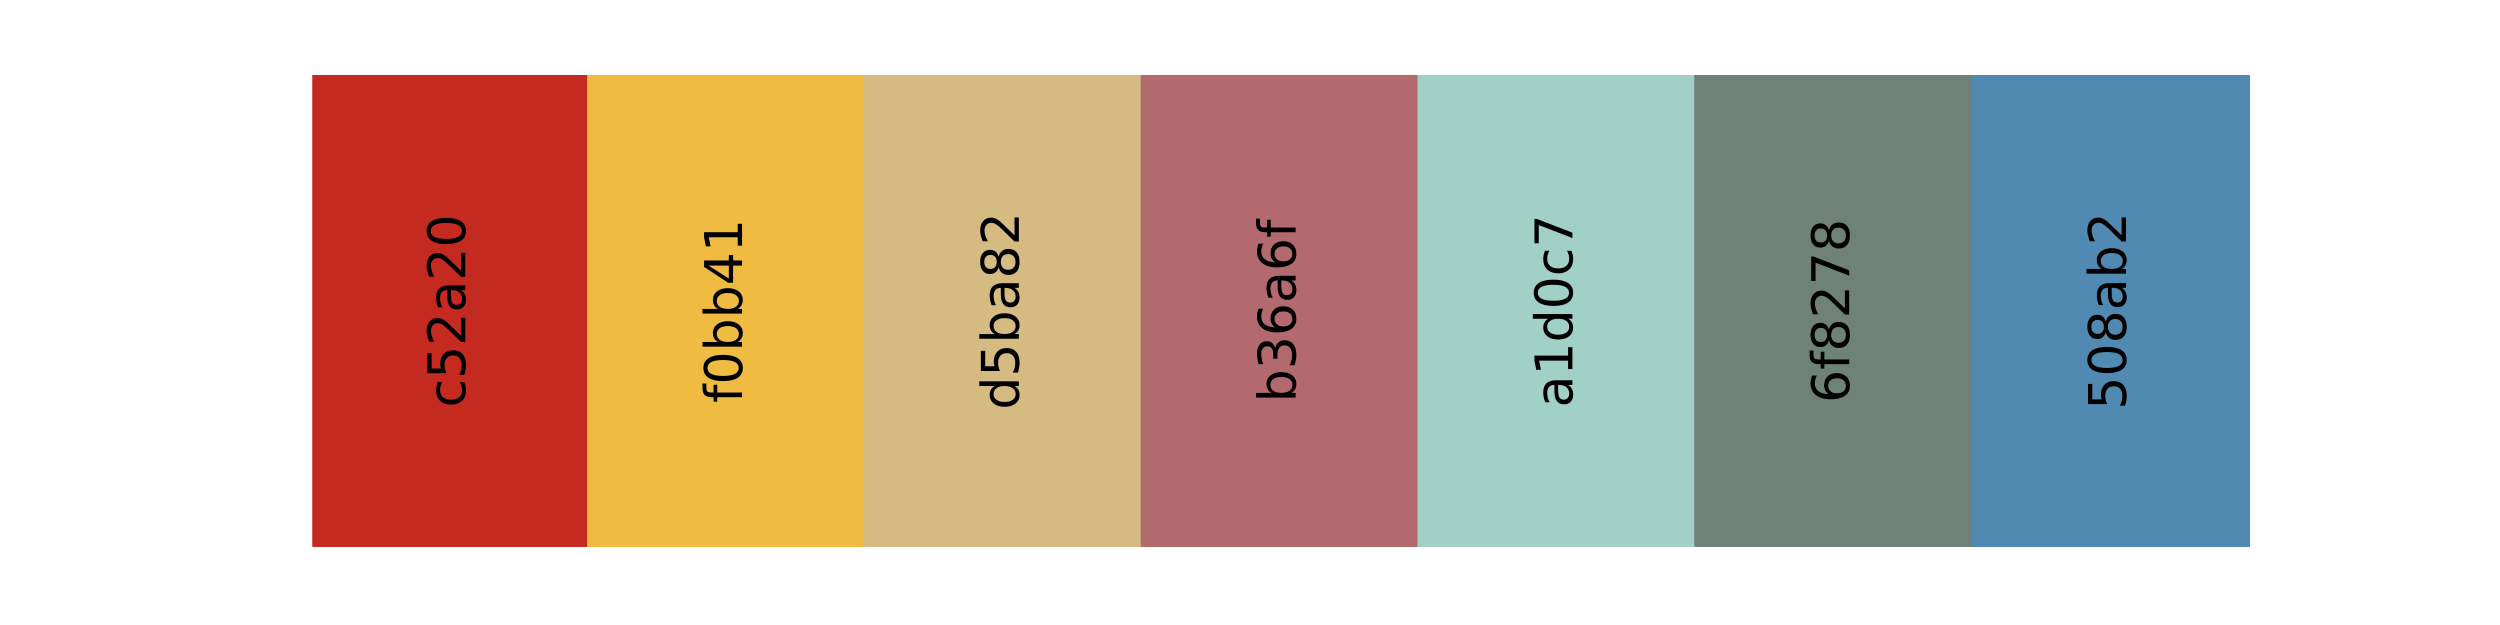
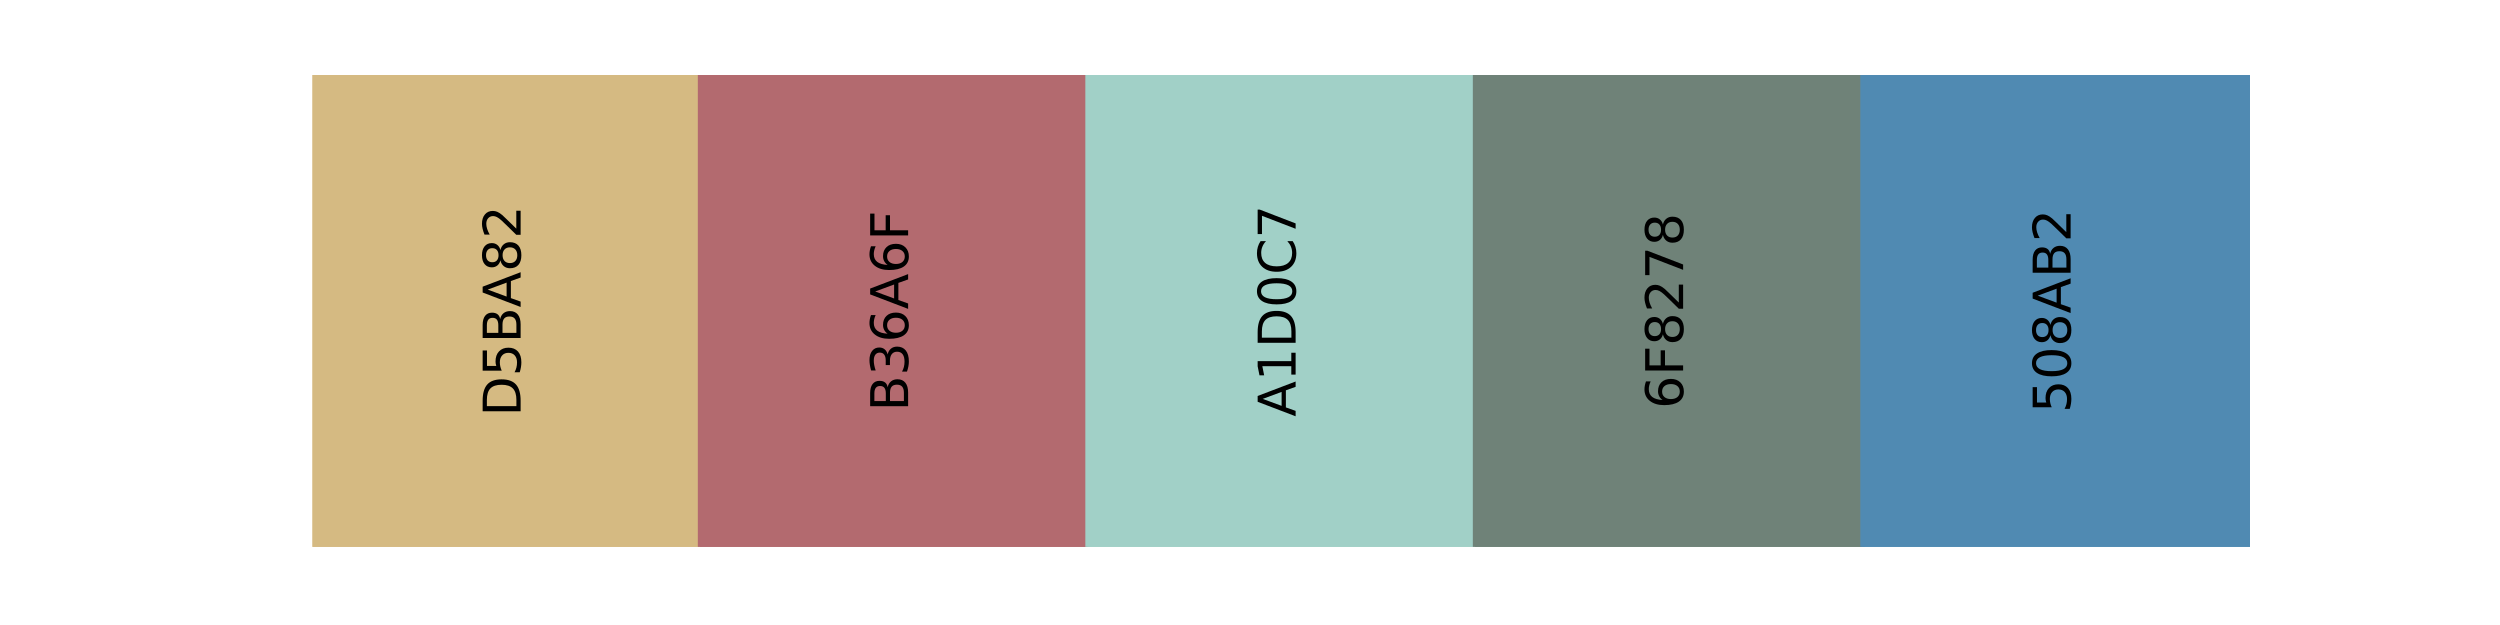
<svg xmlns="http://www.w3.org/2000/svg" xmlns:xlink="http://www.w3.org/1999/xlink" height="144pt" version="1.1" viewBox="0 0 576 144" width="576pt">
  <defs>
    <style type="text/css">
*{stroke-linecap:butt;stroke-linejoin:round;}
  </style>
  </defs>
  <g id="figure_1">
    <g id="patch_1">
      <path d="M 0 144  L 576 144  L 576 0  L 0 0  z " style="fill:#ffffff;" />
    </g>
    <g id="axes_1">
      <g id="patch_2">
-         <path clip-path="url(#pe5931c71c1)" d="M 72 126  L 135.771 126  L 135.771 17.28  L 72 17.28  z " style="fill:#c52a20;stroke:#c52a20;stroke-linejoin:miter;" />
+         <path clip-path="url(#p1aeea23250)" d="M 72 126  L 161.28 126  L 161.28 17.28  L 72 17.28  z " style="fill:#d5ba82;stroke:#d5ba82;stroke-linejoin:miter;" />
      </g>
      <g id="patch_3">
-         <path clip-path="url(#pe5931c71c1)" d="M 135.771 126  L 199.543 126  L 199.543 17.28  L 135.771 17.28  z " style="fill:#f0bb41;stroke:#f0bb41;stroke-linejoin:miter;" />
+         <path clip-path="url(#p1aeea23250)" d="M 161.28 126  L 250.56 126  L 250.56 17.28  L 161.28 17.28  z " style="fill:#b36a6f;stroke:#b36a6f;stroke-linejoin:miter;" />
      </g>
      <g id="patch_4">
-         <path clip-path="url(#pe5931c71c1)" d="M 199.543 126  L 263.314 126  L 263.314 17.28  L 199.543 17.28  z " style="fill:#d5ba82;stroke:#d5ba82;stroke-linejoin:miter;" />
+         <path clip-path="url(#p1aeea23250)" d="M 250.56 126  L 339.84 126  L 339.84 17.28  L 250.56 17.28  z " style="fill:#a1d0c7;stroke:#a1d0c7;stroke-linejoin:miter;" />
      </g>
      <g id="patch_5">
-         <path clip-path="url(#pe5931c71c1)" d="M 263.314 126  L 327.086 126  L 327.086 17.28  L 263.314 17.28  z " style="fill:#b36a6f;stroke:#b36a6f;stroke-linejoin:miter;" />
+         <path clip-path="url(#p1aeea23250)" d="M 339.84 126  L 429.12 126  L 429.12 17.28  L 339.84 17.28  z " style="fill:#6f8278;stroke:#6f8278;stroke-linejoin:miter;" />
      </g>
      <g id="patch_6">
-         <path clip-path="url(#pe5931c71c1)" d="M 327.086 126  L 390.857 126  L 390.857 17.28  L 327.086 17.28  z " style="fill:#a1d0c7;stroke:#a1d0c7;stroke-linejoin:miter;" />
-       </g>
-       <g id="patch_7">
-         <path clip-path="url(#pe5931c71c1)" d="M 390.857 126  L 454.629 126  L 454.629 17.28  L 390.857 17.28  z " style="fill:#6f8278;stroke:#6f8278;stroke-linejoin:miter;" />
-       </g>
-       <g id="patch_8">
-         <path clip-path="url(#pe5931c71c1)" d="M 454.629 126  L 518.4 126  L 518.4 17.28  L 454.629 17.28  z " style="fill:#508ab2;stroke:#508ab2;stroke-linejoin:miter;" />
+         <path clip-path="url(#p1aeea23250)" d="M 429.12 126  L 518.4 126  L 518.4 17.28  L 429.12 17.28  z " style="fill:#508ab2;stroke:#508ab2;stroke-linejoin:miter;" />
      </g>
      <g id="text_1">
        <defs>
-           <path d="M 48.781 52.594  L 48.781 44.188  Q 44.969 46.297 41.141 47.344  Q 37.312 48.391 33.406 48.391  Q 24.656 48.391 19.812 42.844  Q 14.984 37.312 14.984 27.297  Q 14.984 17.281 19.812 11.734  Q 24.656 6.203 33.406 6.203  Q 37.312 6.203 41.141 7.25  Q 44.969 8.297 48.781 10.406  L 48.781 2.094  Q 45.016 0.344 40.984 -0.531  Q 36.969 -1.422 32.422 -1.422  Q 20.062 -1.422 12.781 6.344  Q 5.516 14.109 5.516 27.297  Q 5.516 40.672 12.859 48.328  Q 20.219 56 33.016 56  Q 37.156 56 41.109 55.141  Q 45.062 54.297 48.781 52.594  z " id="DejaVuSans-99" />
+           <path d="M 19.672 64.797  L 19.672 8.109  L 31.594 8.109  Q 46.688 8.109 53.688 14.938  Q 60.688 21.781 60.688 36.531  Q 60.688 51.172 53.688 57.984  Q 46.688 64.797 31.594 64.797  z M 9.812 72.906  L 30.078 72.906  Q 51.266 72.906 61.172 64.094  Q 71.094 55.281 71.094 36.531  Q 71.094 17.672 61.125 8.828  Q 51.172 0 30.078 0  L 9.812 0  z " id="DejaVuSans-68" />
          <path d="M 10.797 72.906  L 49.516 72.906  L 49.516 64.594  L 19.828 64.594  L 19.828 46.734  Q 21.969 47.469 24.109 47.828  Q 26.266 48.188 28.422 48.188  Q 40.625 48.188 47.75 41.5  Q 54.891 34.812 54.891 23.391  Q 54.891 11.625 47.562 5.094  Q 40.234 -1.422 26.906 -1.422  Q 22.312 -1.422 17.547 -0.641  Q 12.797 0.141 7.719 1.703  L 7.719 11.625  Q 12.109 9.234 16.797 8.062  Q 21.484 6.891 26.703 6.891  Q 35.156 6.891 40.078 11.328  Q 45.016 15.766 45.016 23.391  Q 45.016 31 40.078 35.438  Q 35.156 39.891 26.703 39.891  Q 22.75 39.891 18.812 39.016  Q 14.891 38.141 10.797 36.281  z " id="DejaVuSans-53" />
+           <path d="M 19.672 34.812  L 19.672 8.109  L 35.5 8.109  Q 43.453 8.109 47.281 11.406  Q 51.125 14.703 51.125 21.484  Q 51.125 28.328 47.281 31.562  Q 43.453 34.812 35.5 34.812  z M 19.672 64.797  L 19.672 42.828  L 34.281 42.828  Q 41.5 42.828 45.031 45.531  Q 48.578 48.25 48.578 53.812  Q 48.578 59.328 45.031 62.062  Q 41.5 64.797 34.281 64.797  z M 9.812 72.906  L 35.016 72.906  Q 46.297 72.906 52.391 68.219  Q 58.5 63.531 58.5 54.891  Q 58.5 48.188 55.375 44.234  Q 52.25 40.281 46.188 39.312  Q 53.469 37.75 57.5 32.781  Q 61.531 27.828 61.531 20.406  Q 61.531 10.641 54.891 5.312  Q 48.25 0 35.984 0  L 9.812 0  z " id="DejaVuSans-66" />
+           <path d="M 34.188 63.188  L 20.797 26.906  L 47.609 26.906  z M 28.609 72.906  L 39.797 72.906  L 67.578 0  L 57.328 0  L 50.688 18.703  L 17.828 18.703  L 11.188 0  L 0.781 0  z " id="DejaVuSans-65" />
+           <path d="M 31.781 34.625  Q 24.75 34.625 20.719 30.859  Q 16.703 27.094 16.703 20.516  Q 16.703 13.922 20.719 10.156  Q 24.75 6.391 31.781 6.391  Q 38.812 6.391 42.859 10.172  Q 46.922 13.969 46.922 20.516  Q 46.922 27.094 42.891 30.859  Q 38.875 34.625 31.781 34.625  z M 21.922 38.812  Q 15.578 40.375 12.031 44.719  Q 8.5 49.078 8.5 55.328  Q 8.5 64.062 14.719 69.141  Q 20.953 74.219 31.781 74.219  Q 42.672 74.219 48.875 69.141  Q 55.078 64.062 55.078 55.328  Q 55.078 49.078 51.531 44.719  Q 48 40.375 41.703 38.812  Q 48.828 37.156 52.797 32.312  Q 56.781 27.484 56.781 20.516  Q 56.781 9.906 50.312 4.234  Q 43.844 -1.422 31.781 -1.422  Q 19.734 -1.422 13.25 4.234  Q 6.781 9.906 6.781 20.516  Q 6.781 27.484 10.781 32.312  Q 14.797 37.156 21.922 38.812  z M 18.312 54.391  Q 18.312 48.734 21.844 45.562  Q 25.391 42.391 31.781 42.391  Q 38.141 42.391 41.719 45.562  Q 45.312 48.734 45.312 54.391  Q 45.312 60.062 41.719 63.234  Q 38.141 66.406 31.781 66.406  Q 25.391 66.406 21.844 63.234  Q 18.312 60.062 18.312 54.391  z " id="DejaVuSans-56" />
          <path d="M 19.188 8.297  L 53.609 8.297  L 53.609 0  L 7.328 0  L 7.328 8.297  Q 12.938 14.109 22.625 23.891  Q 32.328 33.688 34.812 36.531  Q 39.547 41.844 41.422 45.531  Q 43.312 49.219 43.312 52.781  Q 43.312 58.594 39.234 62.25  Q 35.156 65.922 28.609 65.922  Q 23.969 65.922 18.812 64.312  Q 13.672 62.703 7.812 59.422  L 7.812 69.391  Q 13.766 71.781 18.938 73  Q 24.125 74.219 28.422 74.219  Q 39.75 74.219 46.484 68.547  Q 53.219 62.891 53.219 53.422  Q 53.219 48.922 51.531 44.891  Q 49.859 40.875 45.406 35.406  Q 44.188 33.984 37.641 27.219  Q 31.109 20.453 19.188 8.297  z " id="DejaVuSans-50" />
-           <path d="M 34.281 27.484  Q 23.391 27.484 19.188 25  Q 14.984 22.516 14.984 16.5  Q 14.984 11.719 18.141 8.906  Q 21.297 6.109 26.703 6.109  Q 34.188 6.109 38.703 11.406  Q 43.219 16.703 43.219 25.484  L 43.219 27.484  z M 52.203 31.203  L 52.203 0  L 43.219 0  L 43.219 8.297  Q 40.141 3.328 35.547 0.953  Q 30.953 -1.422 24.312 -1.422  Q 15.922 -1.422 10.953 3.297  Q 6 8.016 6 15.922  Q 6 25.141 12.172 29.828  Q 18.359 34.516 30.609 34.516  L 43.219 34.516  L 43.219 35.406  Q 43.219 41.609 39.141 45  Q 35.062 48.391 27.688 48.391  Q 23 48.391 18.547 47.266  Q 14.109 46.141 10.016 43.891  L 10.016 52.203  Q 14.938 54.109 19.578 55.047  Q 24.219 56 28.609 56  Q 40.484 56 46.344 49.844  Q 52.203 43.703 52.203 31.203  z " id="DejaVuSans-97" />
-           <path d="M 31.781 66.406  Q 24.172 66.406 20.328 58.906  Q 16.5 51.422 16.5 36.375  Q 16.5 21.391 20.328 13.891  Q 24.172 6.391 31.781 6.391  Q 39.453 6.391 43.281 13.891  Q 47.125 21.391 47.125 36.375  Q 47.125 51.422 43.281 58.906  Q 39.453 66.406 31.781 66.406  z M 31.781 74.219  Q 44.047 74.219 50.516 64.516  Q 56.984 54.828 56.984 36.375  Q 56.984 17.969 50.516 8.266  Q 44.047 -1.422 31.781 -1.422  Q 19.531 -1.422 13.062 8.266  Q 6.594 17.969 6.594 36.375  Q 6.594 54.828 13.062 64.516  Q 19.531 74.219 31.781 74.219  z " id="DejaVuSans-48" />
        </defs>
-         <g transform="translate(107.197 93.88594)rotate(-90)scale(0.12 -0.12)">
-           <use xlink:href="#DejaVuSans-99" />
-           <use x="54.98" xlink:href="#DejaVuSans-53" />
-           <use x="118.604" xlink:href="#DejaVuSans-50" />
-           <use x="182.227" xlink:href="#DejaVuSans-97" />
-           <use x="243.506" xlink:href="#DejaVuSans-50" />
-           <use x="307.129" xlink:href="#DejaVuSans-48" />
+         <g transform="translate(119.9513 95.93344)rotate(-90)scale(0.12 -0.12)">
+           <use xlink:href="#DejaVuSans-68" />
+           <use x="77.002" xlink:href="#DejaVuSans-53" />
+           <use x="140.625" xlink:href="#DejaVuSans-66" />
+           <use x="209.229" xlink:href="#DejaVuSans-65" />
+           <use x="277.637" xlink:href="#DejaVuSans-56" />
+           <use x="341.26" xlink:href="#DejaVuSans-50" />
        </g>
      </g>
      <g id="text_2">
        <defs>
-           <path d="M 37.109 75.984  L 37.109 68.5  L 28.516 68.5  Q 23.688 68.5 21.797 66.547  Q 19.922 64.594 19.922 59.516  L 19.922 54.688  L 34.719 54.688  L 34.719 47.703  L 19.922 47.703  L 19.922 0  L 10.891 0  L 10.891 47.703  L 2.297 47.703  L 2.297 54.688  L 10.891 54.688  L 10.891 58.5  Q 10.891 67.625 15.141 71.797  Q 19.391 75.984 28.609 75.984  z " id="DejaVuSans-102" />
-           <path d="M 48.688 27.297  Q 48.688 37.203 44.609 42.844  Q 40.531 48.484 33.406 48.484  Q 26.266 48.484 22.188 42.844  Q 18.109 37.203 18.109 27.297  Q 18.109 17.391 22.188 11.75  Q 26.266 6.109 33.406 6.109  Q 40.531 6.109 44.609 11.75  Q 48.688 17.391 48.688 27.297  z M 18.109 46.391  Q 20.953 51.266 25.266 53.625  Q 29.594 56 35.594 56  Q 45.562 56 51.781 48.094  Q 58.016 40.188 58.016 27.297  Q 58.016 14.406 51.781 6.484  Q 45.562 -1.422 35.594 -1.422  Q 29.594 -1.422 25.266 0.953  Q 20.953 3.328 18.109 8.203  L 18.109 0  L 9.078 0  L 9.078 75.984  L 18.109 75.984  z " id="DejaVuSans-98" />
-           <path d="M 37.797 64.312  L 12.891 25.391  L 37.797 25.391  z M 35.203 72.906  L 47.609 72.906  L 47.609 25.391  L 58.016 25.391  L 58.016 17.188  L 47.609 17.188  L 47.609 0  L 37.797 0  L 37.797 17.188  L 4.891 17.188  L 4.891 26.703  z " id="DejaVuSans-52" />
-           <path d="M 12.406 8.297  L 28.516 8.297  L 28.516 63.922  L 10.984 60.406  L 10.984 69.391  L 28.422 72.906  L 38.281 72.906  L 38.281 8.297  L 54.391 8.297  L 54.391 0  L 12.406 0  z " id="DejaVuSans-49" />
+           <path d="M 40.578 39.312  Q 47.656 37.797 51.625 33  Q 55.609 28.219 55.609 21.188  Q 55.609 10.406 48.188 4.484  Q 40.766 -1.422 27.094 -1.422  Q 22.516 -1.422 17.656 -0.516  Q 12.797 0.391 7.625 2.203  L 7.625 11.719  Q 11.719 9.328 16.594 8.109  Q 21.484 6.891 26.812 6.891  Q 36.078 6.891 40.938 10.547  Q 45.797 14.203 45.797 21.188  Q 45.797 27.641 41.281 31.266  Q 36.766 34.906 28.719 34.906  L 20.219 34.906  L 20.219 43.016  L 29.109 43.016  Q 36.375 43.016 40.234 45.922  Q 44.094 48.828 44.094 54.297  Q 44.094 59.906 40.109 62.906  Q 36.141 65.922 28.719 65.922  Q 24.656 65.922 20.016 65.031  Q 15.375 64.156 9.812 62.312  L 9.812 71.094  Q 15.438 72.656 20.344 73.438  Q 25.25 74.219 29.594 74.219  Q 40.828 74.219 47.359 69.109  Q 53.906 64.016 53.906 55.328  Q 53.906 49.266 50.438 45.094  Q 46.969 40.922 40.578 39.312  z " id="DejaVuSans-51" />
+           <path d="M 33.016 40.375  Q 26.375 40.375 22.484 35.828  Q 18.609 31.297 18.609 23.391  Q 18.609 15.531 22.484 10.953  Q 26.375 6.391 33.016 6.391  Q 39.656 6.391 43.531 10.953  Q 47.406 15.531 47.406 23.391  Q 47.406 31.297 43.531 35.828  Q 39.656 40.375 33.016 40.375  z M 52.594 71.297  L 52.594 62.312  Q 48.875 64.062 45.094 64.984  Q 41.312 65.922 37.594 65.922  Q 27.828 65.922 22.672 59.328  Q 17.531 52.734 16.797 39.406  Q 19.672 43.656 24.016 45.922  Q 28.375 48.188 33.594 48.188  Q 44.578 48.188 50.953 41.516  Q 57.328 34.859 57.328 23.391  Q 57.328 12.156 50.688 5.359  Q 44.047 -1.422 33.016 -1.422  Q 20.359 -1.422 13.672 8.266  Q 6.984 17.969 6.984 36.375  Q 6.984 53.656 15.188 63.938  Q 23.391 74.219 37.203 74.219  Q 40.922 74.219 44.703 73.484  Q 48.484 72.75 52.594 71.297  z " id="DejaVuSans-54" />
+           <path d="M 9.812 72.906  L 51.703 72.906  L 51.703 64.594  L 19.672 64.594  L 19.672 43.109  L 48.578 43.109  L 48.578 34.812  L 19.672 34.812  L 19.672 0  L 9.812 0  z " id="DejaVuSans-70" />
        </defs>
-         <g transform="translate(170.9684 92.82281)rotate(-90)scale(0.12 -0.12)">
-           <use xlink:href="#DejaVuSans-102" />
-           <use x="35.205" xlink:href="#DejaVuSans-48" />
-           <use x="98.828" xlink:href="#DejaVuSans-98" />
-           <use x="162.305" xlink:href="#DejaVuSans-98" />
-           <use x="225.781" xlink:href="#DejaVuSans-52" />
-           <use x="289.404" xlink:href="#DejaVuSans-49" />
+         <g transform="translate(209.2312 94.76438)rotate(-90)scale(0.12 -0.12)">
+           <use xlink:href="#DejaVuSans-66" />
+           <use x="68.604" xlink:href="#DejaVuSans-51" />
+           <use x="132.227" xlink:href="#DejaVuSans-54" />
+           <use x="195.85" xlink:href="#DejaVuSans-65" />
+           <use x="264.258" xlink:href="#DejaVuSans-54" />
+           <use x="327.881" xlink:href="#DejaVuSans-70" />
        </g>
      </g>
      <g id="text_3">
        <defs>
-           <path d="M 45.406 46.391  L 45.406 75.984  L 54.391 75.984  L 54.391 0  L 45.406 0  L 45.406 8.203  Q 42.578 3.328 38.25 0.953  Q 33.938 -1.422 27.875 -1.422  Q 17.969 -1.422 11.734 6.484  Q 5.516 14.406 5.516 27.297  Q 5.516 40.188 11.734 48.094  Q 17.969 56 27.875 56  Q 33.938 56 38.25 53.625  Q 42.578 51.266 45.406 46.391  z M 14.797 27.297  Q 14.797 17.391 18.875 11.75  Q 22.953 6.109 30.078 6.109  Q 37.203 6.109 41.297 11.75  Q 45.406 17.391 45.406 27.297  Q 45.406 37.203 41.297 42.844  Q 37.203 48.484 30.078 48.484  Q 22.953 48.484 18.875 42.844  Q 14.797 37.203 14.797 27.297  z " id="DejaVuSans-100" />
-           <path d="M 31.781 34.625  Q 24.75 34.625 20.719 30.859  Q 16.703 27.094 16.703 20.516  Q 16.703 13.922 20.719 10.156  Q 24.75 6.391 31.781 6.391  Q 38.812 6.391 42.859 10.172  Q 46.922 13.969 46.922 20.516  Q 46.922 27.094 42.891 30.859  Q 38.875 34.625 31.781 34.625  z M 21.922 38.812  Q 15.578 40.375 12.031 44.719  Q 8.5 49.078 8.5 55.328  Q 8.5 64.062 14.719 69.141  Q 20.953 74.219 31.781 74.219  Q 42.672 74.219 48.875 69.141  Q 55.078 64.062 55.078 55.328  Q 55.078 49.078 51.531 44.719  Q 48 40.375 41.703 38.812  Q 48.828 37.156 52.797 32.312  Q 56.781 27.484 56.781 20.516  Q 56.781 9.906 50.312 4.234  Q 43.844 -1.422 31.781 -1.422  Q 19.734 -1.422 13.25 4.234  Q 6.781 9.906 6.781 20.516  Q 6.781 27.484 10.781 32.312  Q 14.797 37.156 21.922 38.812  z M 18.312 54.391  Q 18.312 48.734 21.844 45.562  Q 25.391 42.391 31.781 42.391  Q 38.141 42.391 41.719 45.562  Q 45.312 48.734 45.312 54.391  Q 45.312 60.062 41.719 63.234  Q 38.141 66.406 31.781 66.406  Q 25.391 66.406 21.844 63.234  Q 18.312 60.062 18.312 54.391  z " id="DejaVuSans-56" />
+           <path d="M 12.406 8.297  L 28.516 8.297  L 28.516 63.922  L 10.984 60.406  L 10.984 69.391  L 28.422 72.906  L 38.281 72.906  L 38.281 8.297  L 54.391 8.297  L 54.391 0  L 12.406 0  z " id="DejaVuSans-49" />
+           <path d="M 31.781 66.406  Q 24.172 66.406 20.328 58.906  Q 16.5 51.422 16.5 36.375  Q 16.5 21.391 20.328 13.891  Q 24.172 6.391 31.781 6.391  Q 39.453 6.391 43.281 13.891  Q 47.125 21.391 47.125 36.375  Q 47.125 51.422 43.281 58.906  Q 39.453 66.406 31.781 66.406  z M 31.781 74.219  Q 44.047 74.219 50.516 64.516  Q 56.984 54.828 56.984 36.375  Q 56.984 17.969 50.516 8.266  Q 44.047 -1.422 31.781 -1.422  Q 19.531 -1.422 13.062 8.266  Q 6.594 17.969 6.594 36.375  Q 6.594 54.828 13.062 64.516  Q 19.531 74.219 31.781 74.219  z " id="DejaVuSans-48" />
+           <path d="M 64.406 67.281  L 64.406 56.891  Q 59.422 61.531 53.781 63.812  Q 48.141 66.109 41.797 66.109  Q 29.297 66.109 22.656 58.469  Q 16.016 50.828 16.016 36.375  Q 16.016 21.969 22.656 14.328  Q 29.297 6.688 41.797 6.688  Q 48.141 6.688 53.781 8.984  Q 59.422 11.281 64.406 15.922  L 64.406 5.609  Q 59.234 2.094 53.438 0.328  Q 47.656 -1.422 41.219 -1.422  Q 24.656 -1.422 15.125 8.703  Q 5.609 18.844 5.609 36.375  Q 5.609 53.953 15.125 64.078  Q 24.656 74.219 41.219 74.219  Q 47.75 74.219 53.531 72.484  Q 59.328 70.75 64.406 67.281  z " id="DejaVuSans-67" />
+           <path d="M 8.203 72.906  L 55.078 72.906  L 55.078 68.703  L 28.609 0  L 18.312 0  L 43.219 64.594  L 8.203 64.594  z " id="DejaVuSans-55" />
        </defs>
-         <g transform="translate(234.7398 94.3875)rotate(-90)scale(0.12 -0.12)">
-           <use xlink:href="#DejaVuSans-100" />
-           <use x="63.477" xlink:href="#DejaVuSans-53" />
-           <use x="127.1" xlink:href="#DejaVuSans-98" />
-           <use x="190.576" xlink:href="#DejaVuSans-97" />
-           <use x="251.855" xlink:href="#DejaVuSans-56" />
-           <use x="315.479" xlink:href="#DejaVuSans-50" />
+         <g transform="translate(298.5113 96.00656)rotate(-90)scale(0.12 -0.12)">
+           <use xlink:href="#DejaVuSans-65" />
+           <use x="68.408" xlink:href="#DejaVuSans-49" />
+           <use x="132.031" xlink:href="#DejaVuSans-68" />
+           <use x="209.033" xlink:href="#DejaVuSans-48" />
+           <use x="272.656" xlink:href="#DejaVuSans-67" />
+           <use x="342.48" xlink:href="#DejaVuSans-55" />
        </g>
      </g>
      <g id="text_4">
-         <defs>
-           <path d="M 40.578 39.312  Q 47.656 37.797 51.625 33  Q 55.609 28.219 55.609 21.188  Q 55.609 10.406 48.188 4.484  Q 40.766 -1.422 27.094 -1.422  Q 22.516 -1.422 17.656 -0.516  Q 12.797 0.391 7.625 2.203  L 7.625 11.719  Q 11.719 9.328 16.594 8.109  Q 21.484 6.891 26.812 6.891  Q 36.078 6.891 40.938 10.547  Q 45.797 14.203 45.797 21.188  Q 45.797 27.641 41.281 31.266  Q 36.766 34.906 28.719 34.906  L 20.219 34.906  L 20.219 43.016  L 29.109 43.016  Q 36.375 43.016 40.234 45.922  Q 44.094 48.828 44.094 54.297  Q 44.094 59.906 40.109 62.906  Q 36.141 65.922 28.719 65.922  Q 24.656 65.922 20.016 65.031  Q 15.375 64.156 9.812 62.312  L 9.812 71.094  Q 15.438 72.656 20.344 73.438  Q 25.25 74.219 29.594 74.219  Q 40.828 74.219 47.359 69.109  Q 53.906 64.016 53.906 55.328  Q 53.906 49.266 50.438 45.094  Q 46.969 40.922 40.578 39.312  z " id="DejaVuSans-51" />
-           <path d="M 33.016 40.375  Q 26.375 40.375 22.484 35.828  Q 18.609 31.297 18.609 23.391  Q 18.609 15.531 22.484 10.953  Q 26.375 6.391 33.016 6.391  Q 39.656 6.391 43.531 10.953  Q 47.406 15.531 47.406 23.391  Q 47.406 31.297 43.531 35.828  Q 39.656 40.375 33.016 40.375  z M 52.594 71.297  L 52.594 62.312  Q 48.875 64.062 45.094 64.984  Q 41.312 65.922 37.594 65.922  Q 27.828 65.922 22.672 59.328  Q 17.531 52.734 16.797 39.406  Q 19.672 43.656 24.016 45.922  Q 28.375 48.188 33.594 48.188  Q 44.578 48.188 50.953 41.516  Q 57.328 34.859 57.328 23.391  Q 57.328 12.156 50.688 5.359  Q 44.047 -1.422 33.016 -1.422  Q 20.359 -1.422 13.672 8.266  Q 6.984 17.969 6.984 36.375  Q 6.984 53.656 15.188 63.938  Q 23.391 74.219 37.203 74.219  Q 40.922 74.219 44.703 73.484  Q 48.484 72.75 52.594 71.297  z " id="DejaVuSans-54" />
-         </defs>
-         <g transform="translate(298.5113 92.69062)rotate(-90)scale(0.12 -0.12)">
-           <use xlink:href="#DejaVuSans-98" />
-           <use x="63.477" xlink:href="#DejaVuSans-51" />
-           <use x="127.1" xlink:href="#DejaVuSans-54" />
-           <use x="190.723" xlink:href="#DejaVuSans-97" />
-           <use x="252.002" xlink:href="#DejaVuSans-54" />
-           <use x="315.625" xlink:href="#DejaVuSans-102" />
+         <g transform="translate(387.7912 94.17844)rotate(-90)scale(0.12 -0.12)">
+           <use xlink:href="#DejaVuSans-54" />
+           <use x="63.623" xlink:href="#DejaVuSans-70" />
+           <use x="121.143" xlink:href="#DejaVuSans-56" />
+           <use x="184.766" xlink:href="#DejaVuSans-50" />
+           <use x="248.389" xlink:href="#DejaVuSans-55" />
+           <use x="312.012" xlink:href="#DejaVuSans-56" />
        </g>
      </g>
      <g id="text_5">
-         <defs>
-           <path d="M 8.203 72.906  L 55.078 72.906  L 55.078 68.703  L 28.609 0  L 18.312 0  L 43.219 64.594  L 8.203 64.594  z " id="DejaVuSans-55" />
-         </defs>
-         <g transform="translate(362.2827 93.8775)rotate(-90)scale(0.12 -0.12)">
-           <use xlink:href="#DejaVuSans-97" />
-           <use x="61.279" xlink:href="#DejaVuSans-49" />
-           <use x="124.902" xlink:href="#DejaVuSans-100" />
-           <use x="188.379" xlink:href="#DejaVuSans-48" />
-           <use x="252.002" xlink:href="#DejaVuSans-99" />
-           <use x="306.982" xlink:href="#DejaVuSans-55" />
-         </g>
-       </g>
-       <g id="text_6">
-         <g transform="translate(426.0541 92.83969)rotate(-90)scale(0.12 -0.12)">
-           <use xlink:href="#DejaVuSans-54" />
-           <use x="63.623" xlink:href="#DejaVuSans-102" />
-           <use x="98.828" xlink:href="#DejaVuSans-56" />
-           <use x="162.451" xlink:href="#DejaVuSans-50" />
-           <use x="226.074" xlink:href="#DejaVuSans-55" />
-           <use x="289.697" xlink:href="#DejaVuSans-56" />
-         </g>
-       </g>
-       <g id="text_7">
-         <g transform="translate(489.8255 94.39594)rotate(-90)scale(0.12 -0.12)">
+         <g transform="translate(477.0713 95.13094)rotate(-90)scale(0.12 -0.12)">
          <use xlink:href="#DejaVuSans-53" />
          <use x="63.623" xlink:href="#DejaVuSans-48" />
          <use x="127.246" xlink:href="#DejaVuSans-56" />
-           <use x="190.869" xlink:href="#DejaVuSans-97" />
-           <use x="252.148" xlink:href="#DejaVuSans-98" />
-           <use x="315.625" xlink:href="#DejaVuSans-50" />
+           <use x="190.869" xlink:href="#DejaVuSans-65" />
+           <use x="259.277" xlink:href="#DejaVuSans-66" />
+           <use x="327.881" xlink:href="#DejaVuSans-50" />
        </g>
      </g>
    </g>
  </g>
  <defs>
-     <clipPath id="pe5931c71c1">
+     <clipPath id="p1aeea23250">
      <rect height="108.72" width="446.4" x="72" y="17.28" />
    </clipPath>
  </defs>
</svg>
